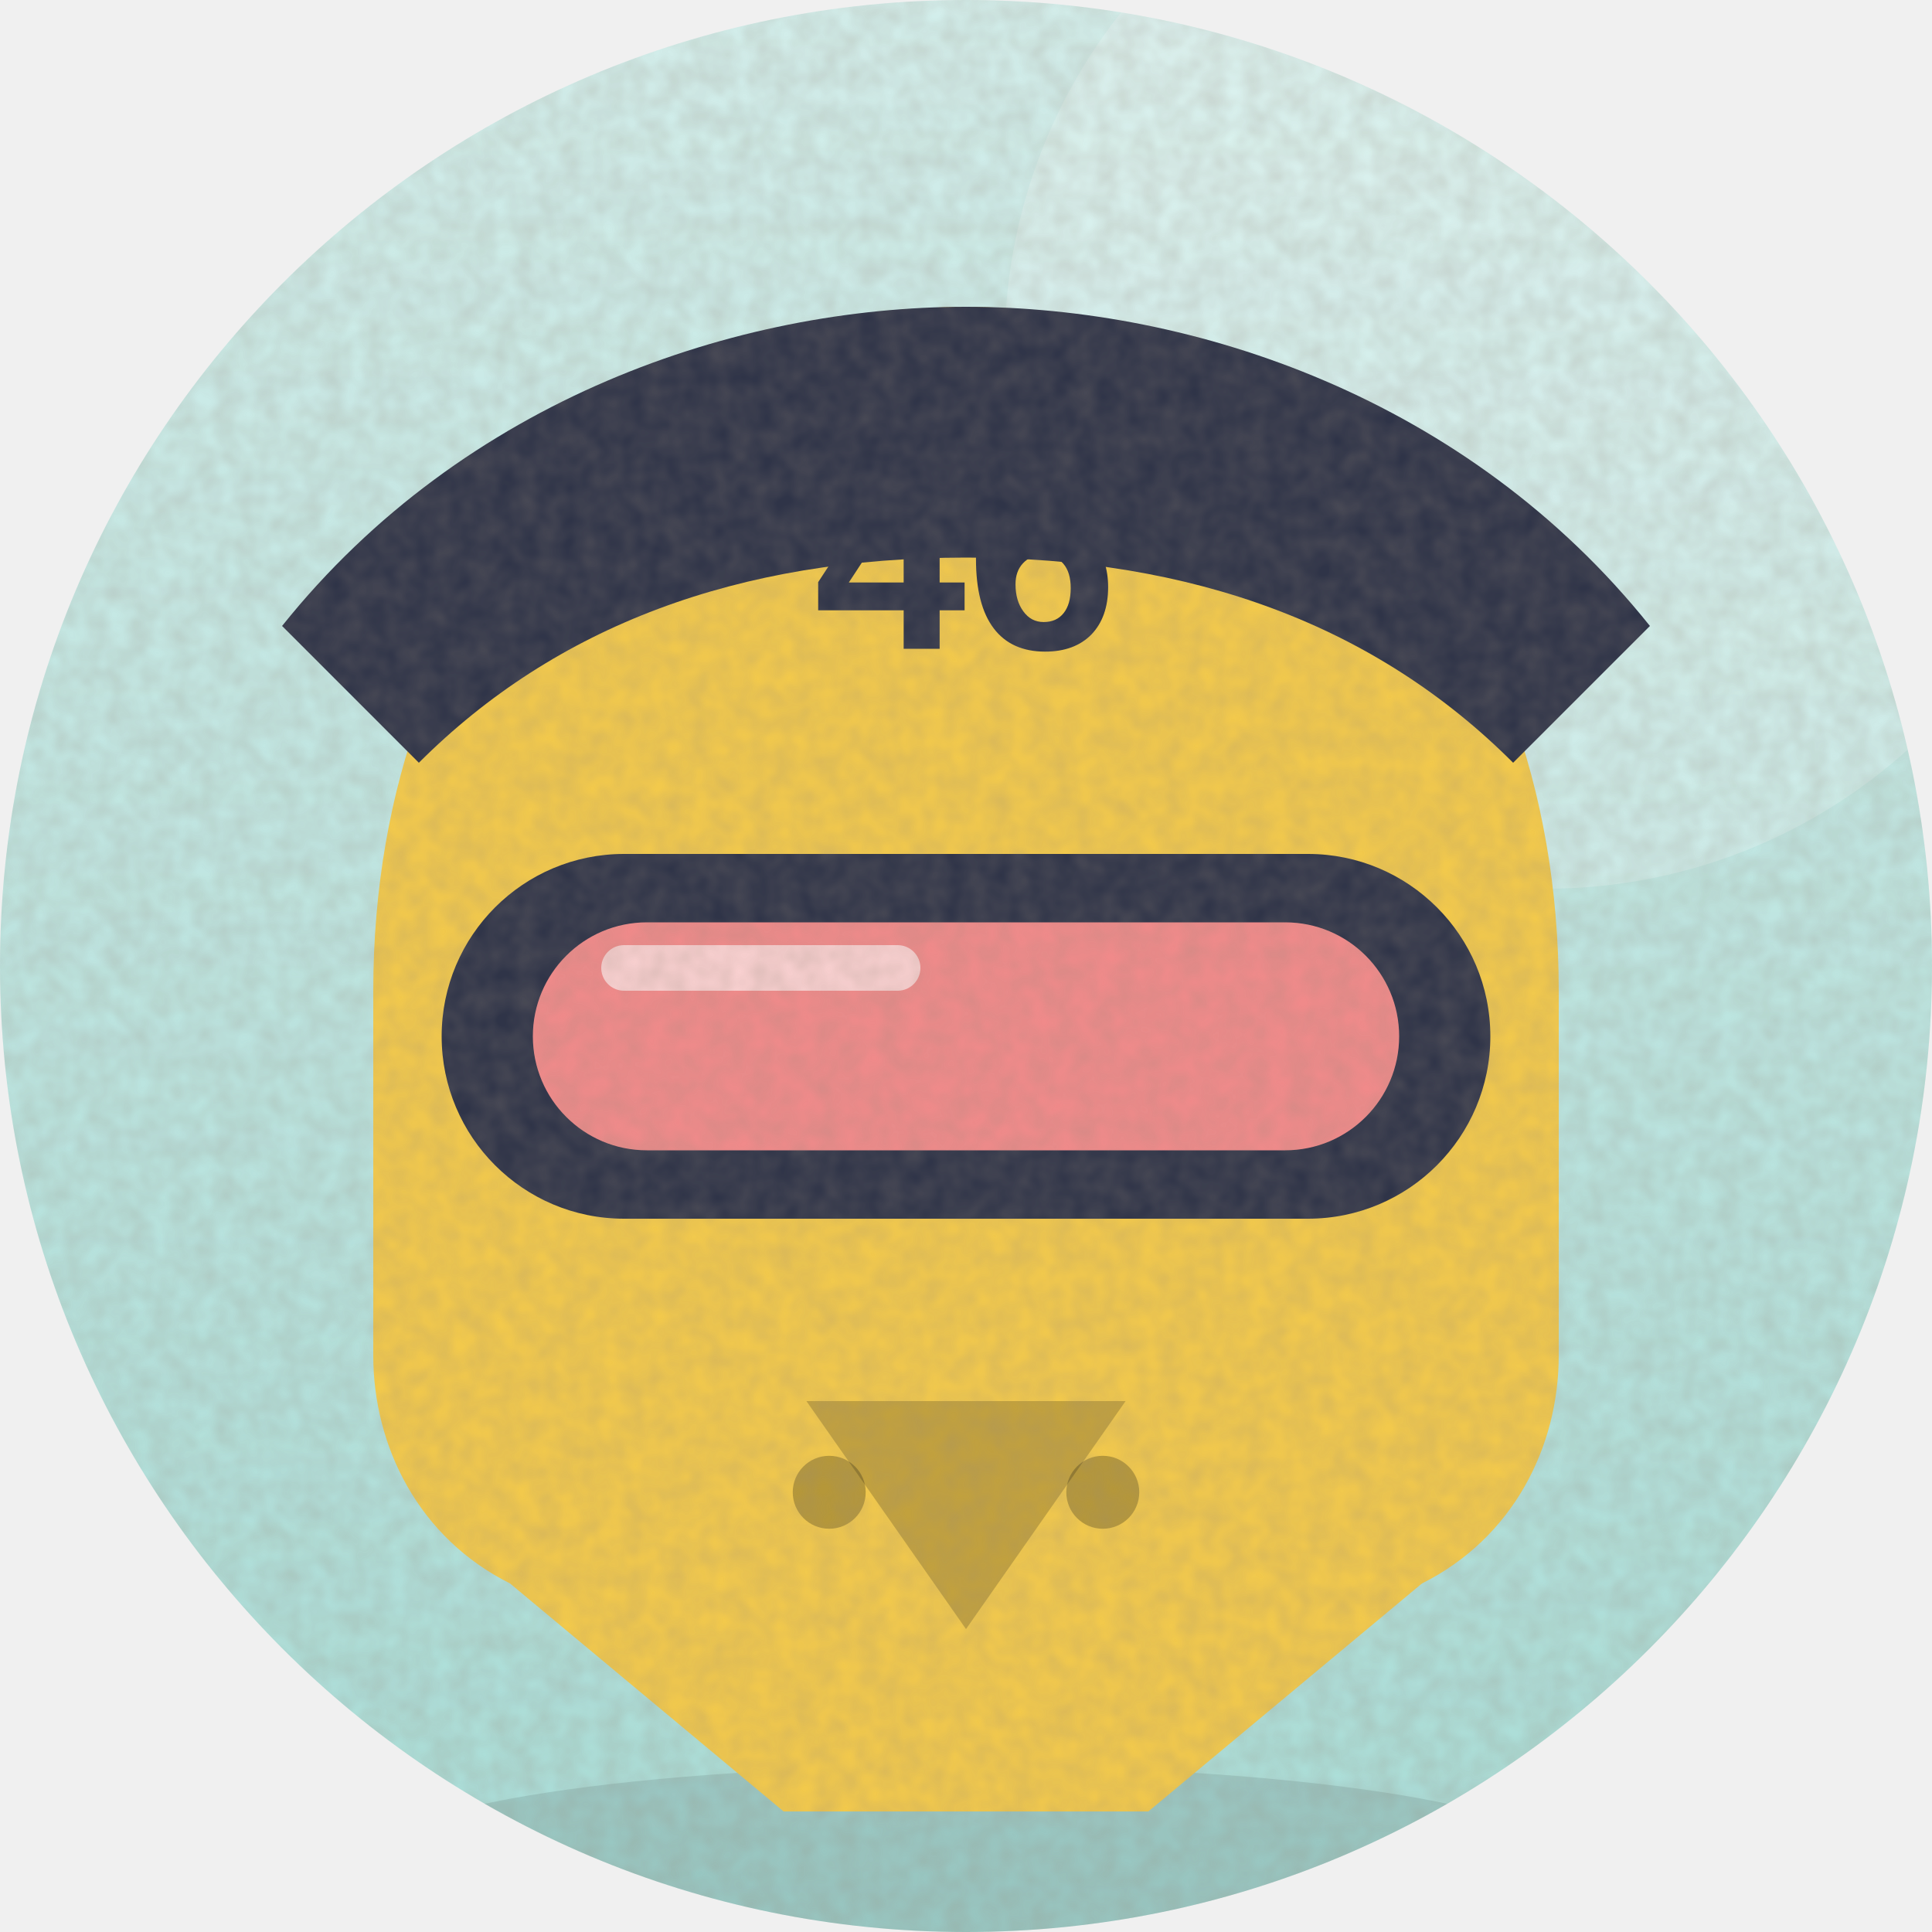
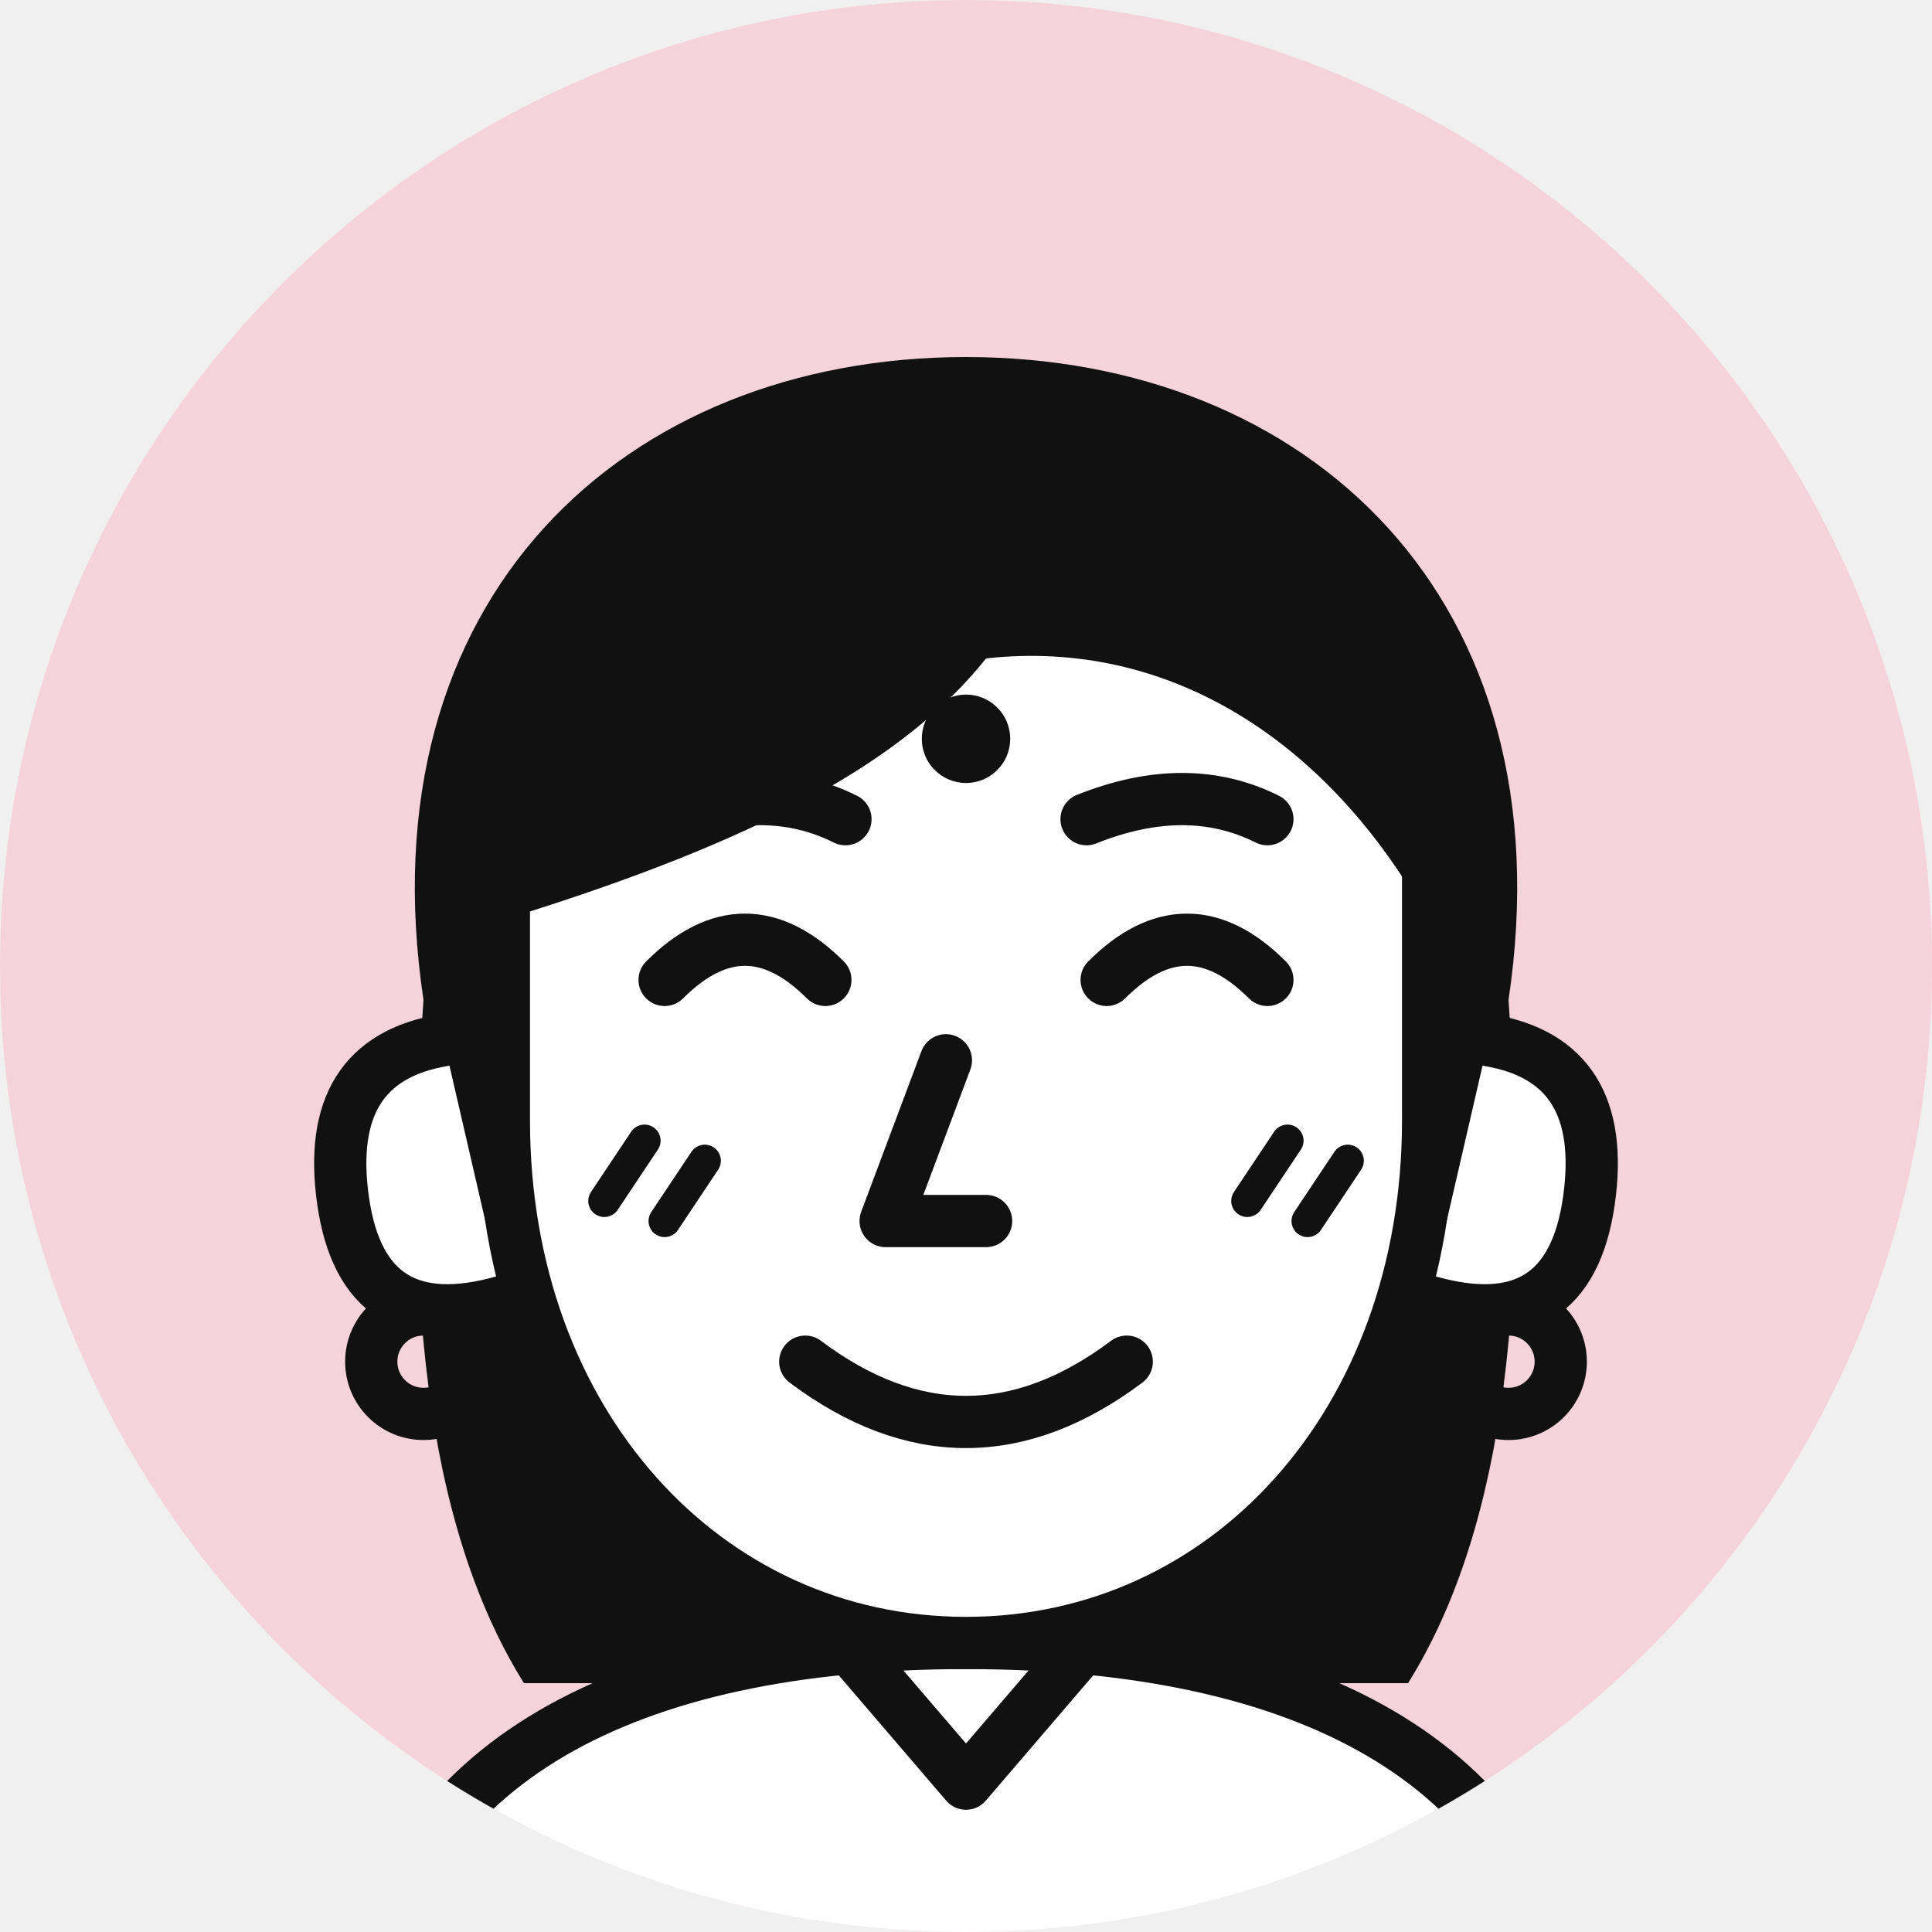
<svg xmlns="http://www.w3.org/2000/svg" viewBox="0 0 100 100">
  <defs>
-     <linearGradient id="b8" x1="0" y1="0" x2="0" y2="1">
-       <stop offset="0" stop-color="#D3EEEB" />
-       <stop offset="1" stop-color="#A8DCD6" />
-     </linearGradient>
    <clipPath id="c8">
      <circle cx="50" cy="50" r="50" />
    </clipPath>
-     <filter id="g9" x="0" y="0" width="100%" height="100%">
-       <feTurbulence type="fractalNoise" baseFrequency=".9" numOctaves="2" seed="9" />
-       <feColorMatrix values="0 0 0 0 .3  0 0 0 0 .25  0 0 0 0 .2  0 0 0 .32 -.05" />
-       <feComposite in2="SourceGraphic" operator="in" />
-     </filter>
  </defs>
  <g clip-path="url(#c8)">
-     <rect width="100" height="100" fill="url(#b8)" />
-     <circle cx="80" cy="18" r="28" fill="#fff" opacity=".2" />
-     <g transform="translate(50 56) scale(1.18) translate(-50 -54)">
-       <ellipse cx="50" cy="88" rx="26" ry="4" fill="#000" opacity=".1" />
-       <path d="M24 50c0-18 12-30 26-30s26 12 26 30v16c0 4-2 8-6 10l-12 10H42L30 76c-4-2-6-6-6-10z" fill="#F2C94C" />
-       <text x="50" y="35" text-anchor="middle" font-family="Arial Black, Arial, sans-serif" font-weight="900" font-size="12" fill="#2F3448">46</text>
-       <path d="M20 34c8-10 20-14 30-14s22 4 30 14l-6 6c-6-6-14-9-24-9s-18 3-24 9z" fill="#2F3448" />
-       <rect x="27" y="44" width="46" height="16" rx="8" fill="#2F3448" />
-       <rect x="31" y="47" width="38" height="10" rx="5" fill="#F08A8A" />
-       <path d="M35 49h12" stroke="#fff" stroke-width="2" opacity=".6" stroke-linecap="round" />
-       <path d="M43 68l7 10 7-10z" fill="#000" opacity=".2" />
-       <circle cx="44" cy="72" r="1.6" fill="#000" opacity=".25" />
-       <circle cx="56" cy="72" r="1.6" fill="#000" opacity=".25" />
+     <rect width="100" height="100" fill="#F6D3DC" />
+     <g transform="translate(50 58) scale(1.04) translate(-50 -56)">
+       <path d="M23 50c-3-20 10-32 27-32s30 12 27 32c1 14 0 26-5 34H28c-5-8-6-20-5-34z" fill="#111" />
+       <path d="M20 100c2-12 13-18 30-18s28 6 30 18" fill="#fff" stroke="#111" stroke-width="2.6" stroke-linecap="round" stroke-linejoin="round" />
+       <path d="M44 82l6 7 6-7" fill="none" stroke="#111" stroke-width="2.6" stroke-linecap="round" stroke-linejoin="round" />
+       <path d="M24 52q-6 1-5 8t8 5" fill="#fff" stroke="#111" stroke-width="2.6" stroke-linecap="round" stroke-linejoin="round" />
+       <path d="M76 52q6 1 5 8t-8 5" fill="#fff" stroke="#111" stroke-width="2.6" stroke-linecap="round" stroke-linejoin="round" />
+       <path d="M27 44c0-15 10-24 23-24s23 9 23 24v12c0 15-10 26-23 26s-23-11-23-26z" fill="#fff" stroke="#111" stroke-width="2.6" stroke-linecap="round" stroke-linejoin="round" />
+       <path d="M49 53l-3 8h5" fill="none" stroke="#111" stroke-width="2.6" stroke-linecap="round" stroke-linejoin="round" />
+       <path d="M35 49q4-4 8 0M57 49q4-4 8 0" fill="none" stroke="#111" stroke-width="2.6" stroke-linecap="round" stroke-linejoin="round" />
+       <path d="M42 68q8 6 16 0" fill="none" stroke="#111" stroke-width="2.6" stroke-linecap="round" stroke-linejoin="round" />
+       <path d="M35 41q5-2 9 0M56 41q5-2 9 0" fill="none" stroke="#111" stroke-width="2.6" stroke-linecap="round" stroke-linejoin="round" />
+       <path d="M32 60l2-3M35 61l2-3M64 60l2-3M67 61l2-3" stroke="#111" stroke-width="1.6" stroke-linecap="round" />
+       <path d="M27 46c0-16 10-26 23-26s23 10 23 26c-5-9-13-14-22-13-4 5-11 9-24 13z" fill="#111" />
+       <circle cx="50" cy="37" r="2.2" fill="#111" />
+       <circle cx="23" cy="68" r="2.6" fill="none" stroke="#111" stroke-width="2.6" stroke-linecap="round" stroke-linejoin="round" />
+       <circle cx="77" cy="68" r="2.6" fill="none" stroke="#111" stroke-width="2.6" stroke-linecap="round" stroke-linejoin="round" />
    </g>
-     <rect width="100" height="100" fill="#fff" filter="url(#g9)" />
  </g>
</svg>
